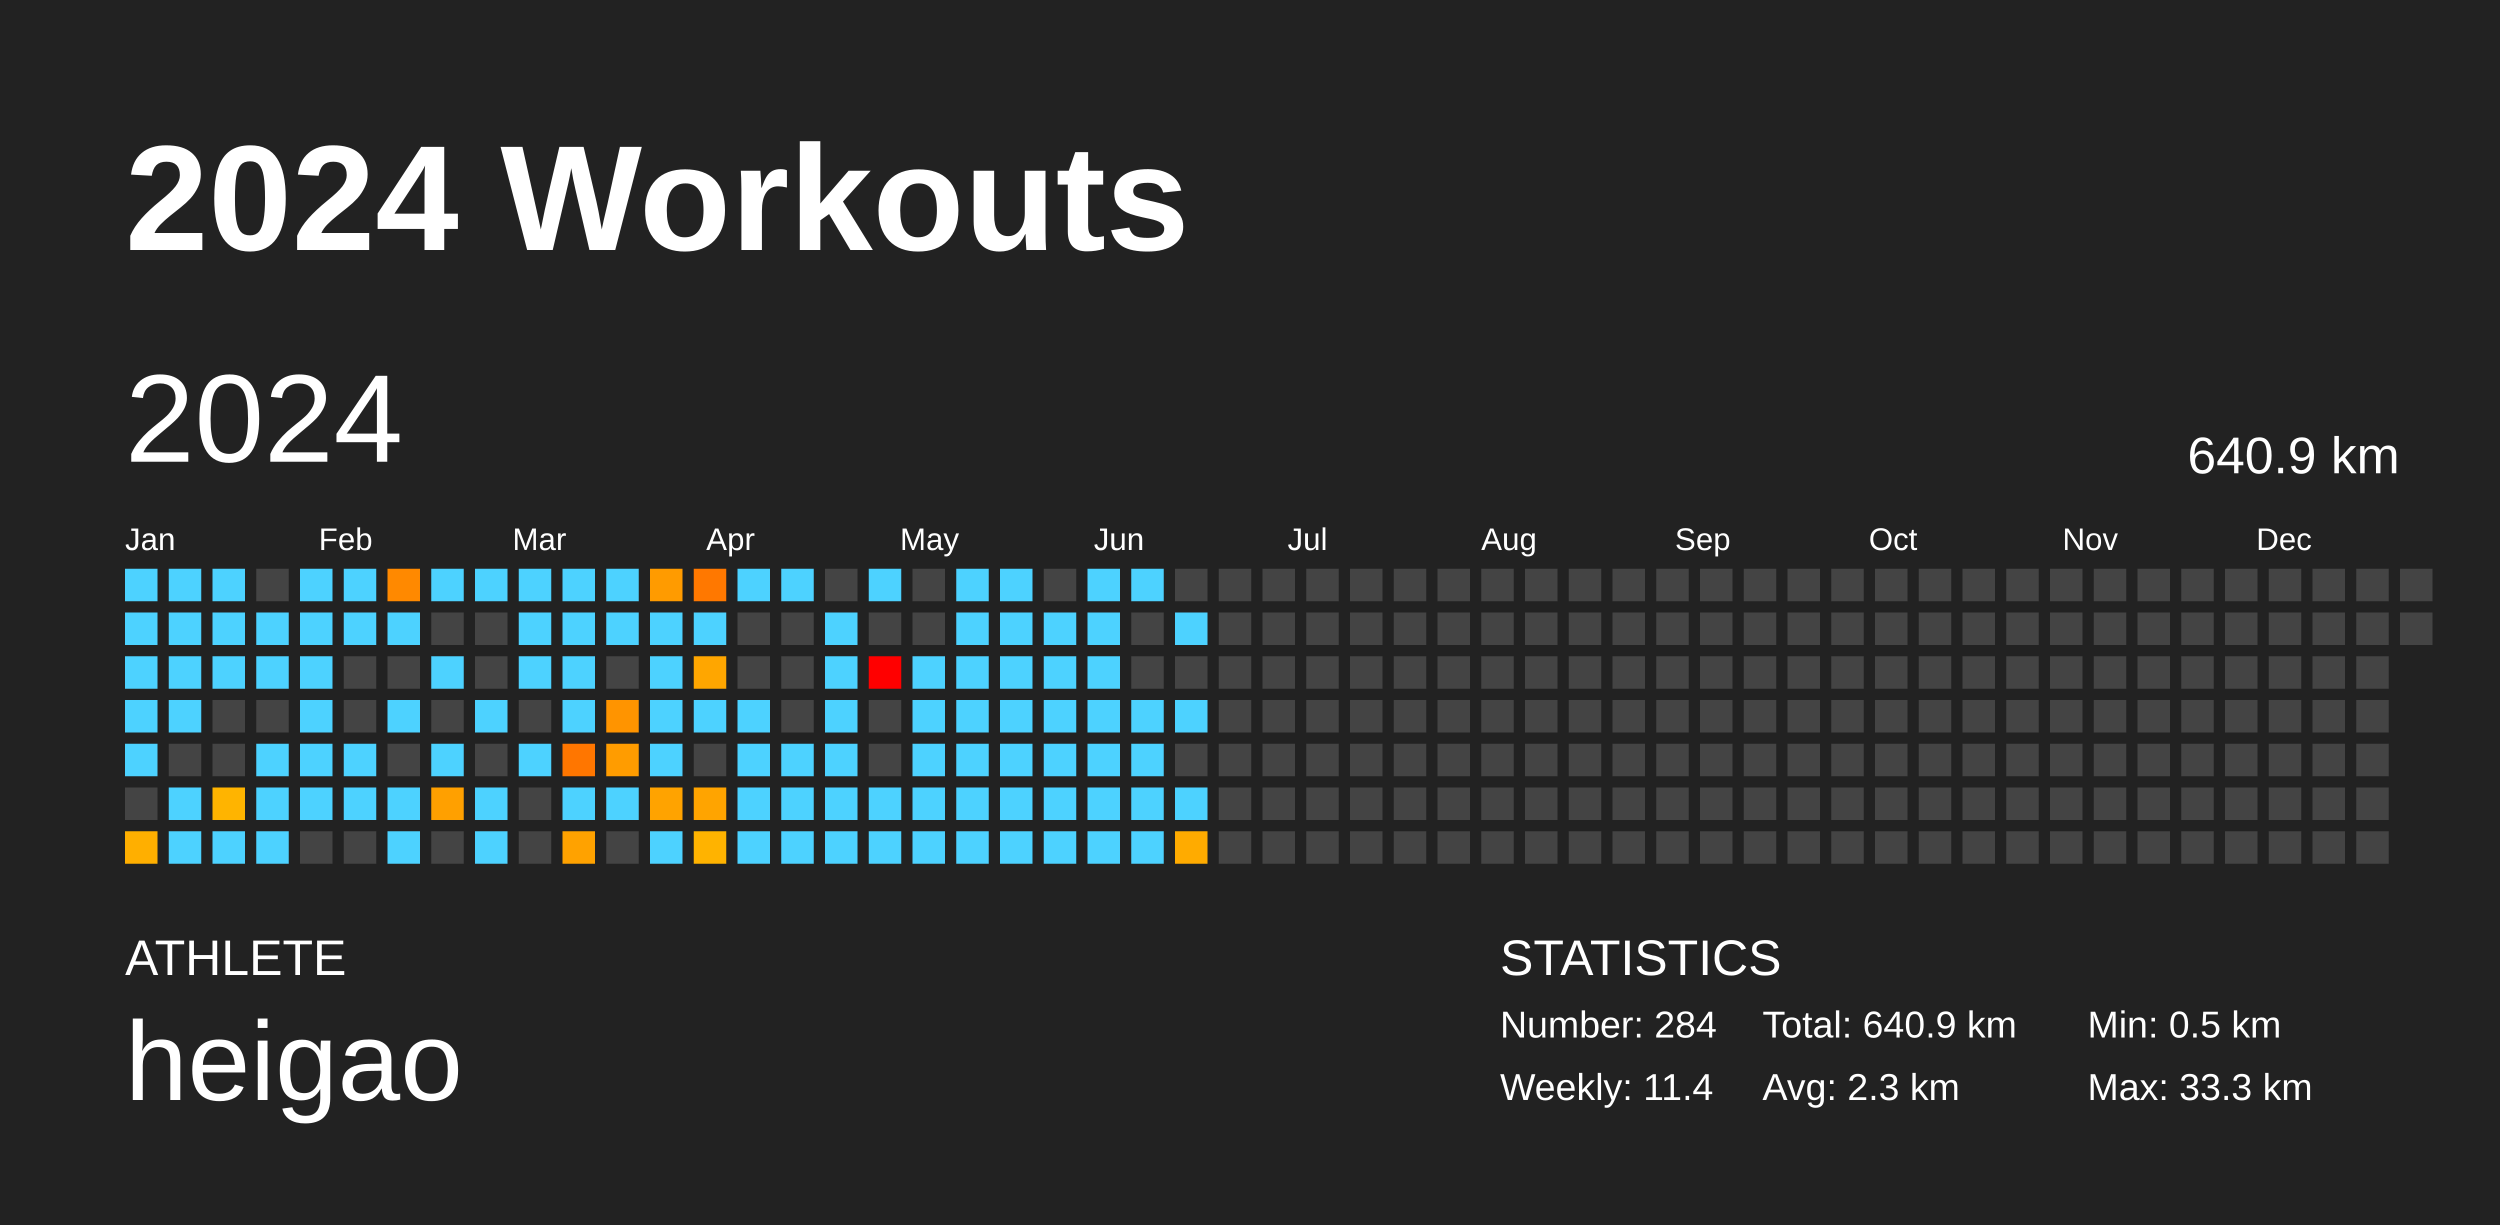
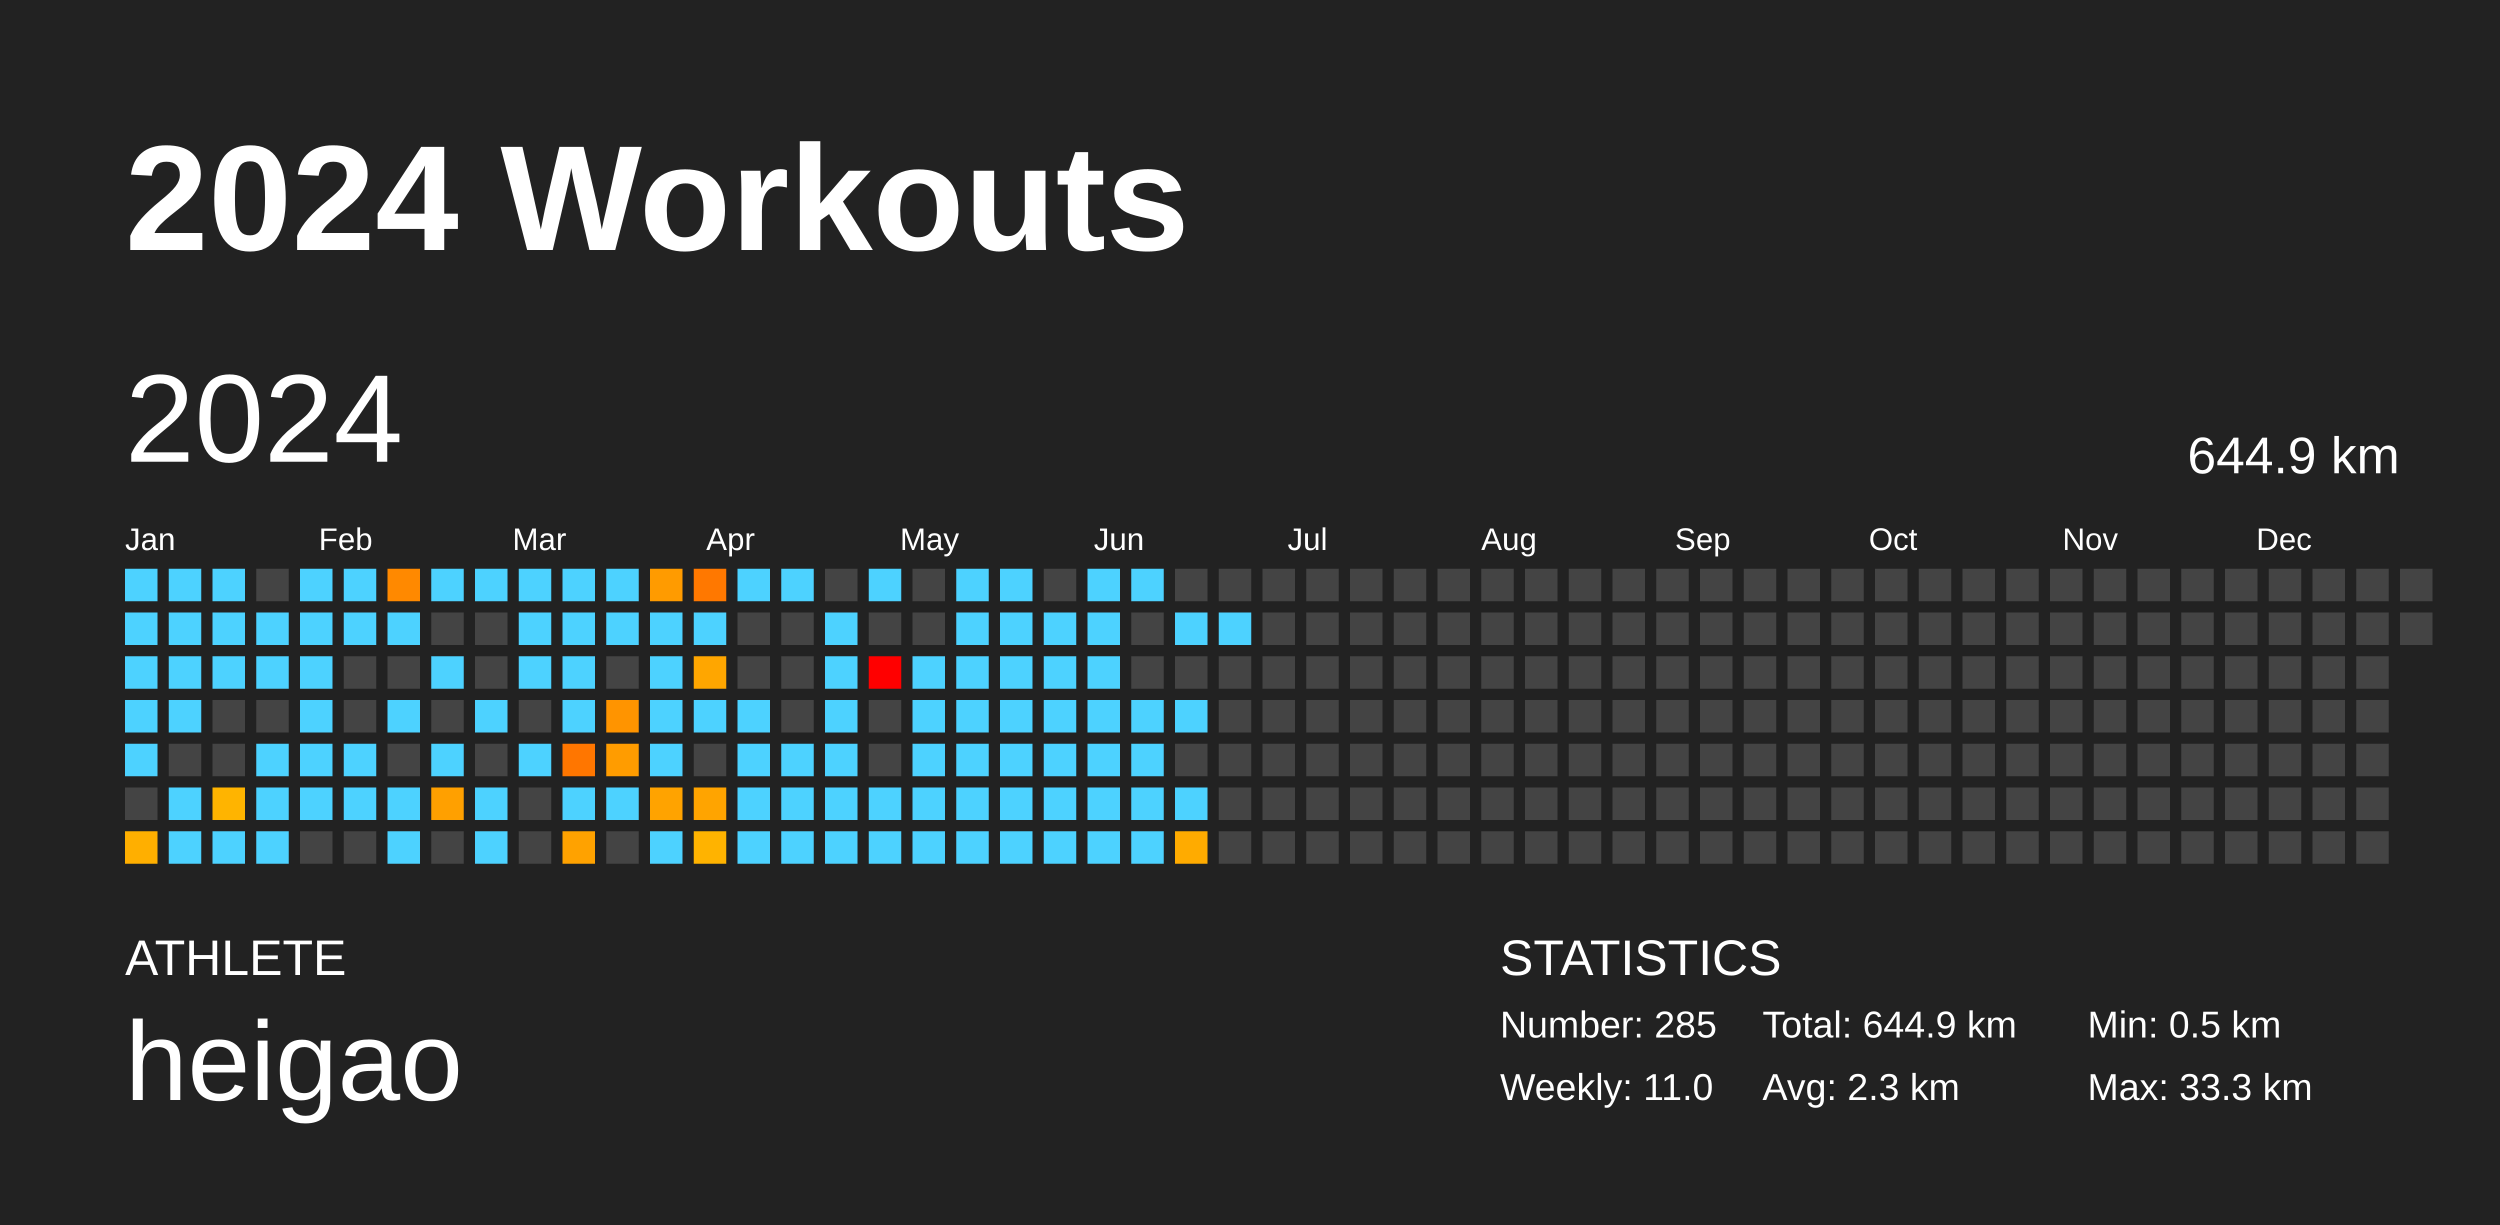
<svg xmlns="http://www.w3.org/2000/svg" baseProfile="full" height="98mm" version="1.1" viewBox="0,0,200,98" width="200mm">
  <defs />
  <rect fill="#222222" height="98" width="200" x="0" y="0" />
  <text fill="#FFFFFF" style="font-size:12px; font-family:Arial; font-weight:bold;" x="10" y="20">2024 Workouts</text>
  <text fill="#FFFFFF" style="font-size:4px; font-family:Arial" x="10" y="78">ATHLETE</text>
  <text fill="#FFFFFF" style="font-size:9px; font-family:Arial" x="10" y="88">heigao</text>
  <text fill="#FFFFFF" style="font-size:4px; font-family:Arial" x="120" y="78">STATISTICS</text>
-   <text fill="#FFFFFF" style="font-size:3px; font-family:Arial" x="120" y="83">Number: 284</text>
-   <text fill="#FFFFFF" style="font-size:3px; font-family:Arial" x="120" y="88">Weekly: 11.4</text>
-   <text fill="#FFFFFF" style="font-size:3px; font-family:Arial" x="141" y="83">Total: 640.9 km</text>
+   <text fill="#FFFFFF" style="font-size:3px; font-family:Arial" x="120" y="83">Number: 285</text>
+   <text fill="#FFFFFF" style="font-size:3px; font-family:Arial" x="120" y="88">Weekly: 11.0</text>
+   <text fill="#FFFFFF" style="font-size:3px; font-family:Arial" x="141" y="83">Total: 644.9 km</text>
  <text fill="#FFFFFF" style="font-size:3px; font-family:Arial" x="141" y="88">Avg: 2.3 km</text>
  <text fill="#FFFFFF" style="font-size:3px; font-family:Arial" x="167" y="83">Min: 0.5 km</text>
  <text fill="#FFFFFF" style="font-size:3px; font-family:Arial" x="167" y="88">Max: 33.3 km</text>
  <text dominant-baseline="hanging" fill="#FFFFFF" style="font-size:10.0px; font-family:Arial;" x="10" y="30">2024</text>
-   <text dominant-baseline="hanging" fill="#FFFFFF" style="font-size:4.125px; font-family:Arial;" x="175" y="35">640.9 km</text>
+   <text dominant-baseline="hanging" fill="#FFFFFF" style="font-size:4.125px; font-family:Arial;" x="175" y="35">644.9 km</text>
  <text fill="#FFFFFF" style="font-size:2.5px; font-family:Arial" x="10.0" y="44">Jan</text>
  <text fill="#FFFFFF" style="font-size:2.5px; font-family:Arial" x="25.5" y="44">Feb</text>
  <text fill="#FFFFFF" style="font-size:2.5px; font-family:Arial" x="41.0" y="44">Mar</text>
  <text fill="#FFFFFF" style="font-size:2.5px; font-family:Arial" x="56.5" y="44">Apr</text>
  <text fill="#FFFFFF" style="font-size:2.5px; font-family:Arial" x="72.0" y="44">May</text>
  <text fill="#FFFFFF" style="font-size:2.5px; font-family:Arial" x="87.5" y="44">Jun</text>
  <text fill="#FFFFFF" style="font-size:2.5px; font-family:Arial" x="103.0" y="44">Jul</text>
  <text fill="#FFFFFF" style="font-size:2.5px; font-family:Arial" x="118.5" y="44">Aug</text>
  <text fill="#FFFFFF" style="font-size:2.5px; font-family:Arial" x="134.0" y="44">Sep</text>
  <text fill="#FFFFFF" style="font-size:2.5px; font-family:Arial" x="149.5" y="44">Oct</text>
  <text fill="#FFFFFF" style="font-size:2.5px; font-family:Arial" x="165.0" y="44">Nov</text>
  <text fill="#FFFFFF" style="font-size:2.5px; font-family:Arial" x="180.5" y="44">Dec</text>
  <rect fill="#4dd2ff" height="2.6" width="2.6" x="10.0" y="45.5" />
  <rect fill="#4dd2ff" height="2.6" width="2.6" x="10.0" y="49.0" />
  <rect fill="#4dd2ff" height="2.6" width="2.6" x="10.0" y="52.5" />
  <rect fill="#4dd2ff" height="2.6" width="2.6" x="10.0" y="56.0" />
  <rect fill="#4dd2ff" height="2.6" width="2.6" x="10.0" y="59.5" />
  <rect fill="#444444" height="2.6" width="2.6" x="10.0" y="63.0" />
  <rect fill="#ffaf00" height="2.6" width="2.6" x="10.0" y="66.5" />
  <rect fill="#4dd2ff" height="2.6" width="2.6" x="13.5" y="45.5" />
  <rect fill="#4dd2ff" height="2.6" width="2.6" x="13.5" y="49.0" />
  <rect fill="#4dd2ff" height="2.6" width="2.6" x="13.5" y="52.5" />
  <rect fill="#4dd2ff" height="2.6" width="2.6" x="13.5" y="56.0" />
  <rect fill="#444444" height="2.6" width="2.6" x="13.5" y="59.5" />
  <rect fill="#4dd2ff" height="2.6" width="2.6" x="13.5" y="63.0" />
  <rect fill="#4dd2ff" height="2.6" width="2.6" x="13.5" y="66.5" />
  <rect fill="#4dd2ff" height="2.6" width="2.6" x="17.0" y="45.5" />
  <rect fill="#4dd2ff" height="2.6" width="2.6" x="17.0" y="49.0" />
  <rect fill="#4dd2ff" height="2.6" width="2.6" x="17.0" y="52.5" />
  <rect fill="#444444" height="2.6" width="2.6" x="17.0" y="56.0" />
  <rect fill="#444444" height="2.6" width="2.6" x="17.0" y="59.5" />
  <rect fill="#ffb400" height="2.6" width="2.6" x="17.0" y="63.0" />
  <rect fill="#4dd2ff" height="2.6" width="2.6" x="17.0" y="66.5" />
  <rect fill="#444444" height="2.6" width="2.6" x="20.5" y="45.5" />
  <rect fill="#4dd2ff" height="2.6" width="2.6" x="20.5" y="49.0" />
  <rect fill="#4dd2ff" height="2.6" width="2.6" x="20.5" y="52.5" />
  <rect fill="#444444" height="2.6" width="2.6" x="20.5" y="56.0" />
  <rect fill="#4dd2ff" height="2.6" width="2.6" x="20.5" y="59.5" />
  <rect fill="#4dd2ff" height="2.6" width="2.6" x="20.5" y="63.0" />
  <rect fill="#4dd2ff" height="2.6" width="2.6" x="20.5" y="66.5" />
  <rect fill="#4dd2ff" height="2.6" width="2.6" x="24.0" y="45.5" />
  <rect fill="#4dd2ff" height="2.6" width="2.6" x="24.0" y="49.0" />
  <rect fill="#4dd2ff" height="2.6" width="2.6" x="24.0" y="52.5" />
  <rect fill="#4dd2ff" height="2.6" width="2.6" x="24.0" y="56.0" />
  <rect fill="#4dd2ff" height="2.6" width="2.6" x="24.0" y="59.5" />
  <rect fill="#4dd2ff" height="2.6" width="2.6" x="24.0" y="63.0" />
  <rect fill="#444444" height="2.6" width="2.6" x="24.0" y="66.5" />
  <rect fill="#4dd2ff" height="2.6" width="2.6" x="27.5" y="45.5" />
  <rect fill="#4dd2ff" height="2.6" width="2.6" x="27.5" y="49.0" />
  <rect fill="#444444" height="2.6" width="2.6" x="27.5" y="52.5" />
  <rect fill="#444444" height="2.6" width="2.6" x="27.5" y="56.0" />
  <rect fill="#4dd2ff" height="2.6" width="2.6" x="27.5" y="59.5" />
  <rect fill="#4dd2ff" height="2.6" width="2.6" x="27.5" y="63.0" />
  <rect fill="#444444" height="2.6" width="2.6" x="27.5" y="66.5" />
  <rect fill="#ff8900" height="2.6" width="2.6" x="31.0" y="45.5" />
  <rect fill="#4dd2ff" height="2.6" width="2.6" x="31.0" y="49.0" />
  <rect fill="#444444" height="2.6" width="2.6" x="31.0" y="52.5" />
  <rect fill="#4dd2ff" height="2.6" width="2.6" x="31.0" y="56.0" />
  <rect fill="#444444" height="2.6" width="2.6" x="31.0" y="59.5" />
  <rect fill="#4dd2ff" height="2.6" width="2.6" x="31.0" y="63.0" />
  <rect fill="#4dd2ff" height="2.6" width="2.6" x="31.0" y="66.5" />
  <rect fill="#4dd2ff" height="2.6" width="2.6" x="34.5" y="45.5" />
  <rect fill="#444444" height="2.6" width="2.6" x="34.5" y="49.0" />
  <rect fill="#4dd2ff" height="2.6" width="2.6" x="34.5" y="52.5" />
  <rect fill="#444444" height="2.6" width="2.6" x="34.5" y="56.0" />
  <rect fill="#4dd2ff" height="2.6" width="2.6" x="34.5" y="59.5" />
  <rect fill="#ffa000" height="2.6" width="2.6" x="34.5" y="63.0" />
  <rect fill="#444444" height="2.6" width="2.6" x="34.5" y="66.5" />
  <rect fill="#4dd2ff" height="2.6" width="2.6" x="38.0" y="45.5" />
  <rect fill="#444444" height="2.6" width="2.6" x="38.0" y="49.0" />
  <rect fill="#444444" height="2.6" width="2.6" x="38.0" y="52.5" />
  <rect fill="#4dd2ff" height="2.6" width="2.6" x="38.0" y="56.0" />
  <rect fill="#444444" height="2.6" width="2.6" x="38.0" y="59.5" />
  <rect fill="#4dd2ff" height="2.6" width="2.6" x="38.0" y="63.0" />
  <rect fill="#4dd2ff" height="2.6" width="2.6" x="38.0" y="66.5" />
  <rect fill="#4dd2ff" height="2.6" width="2.6" x="41.5" y="45.5" />
  <rect fill="#4dd2ff" height="2.6" width="2.6" x="41.5" y="49.0" />
  <rect fill="#4dd2ff" height="2.6" width="2.6" x="41.5" y="52.5" />
  <rect fill="#444444" height="2.6" width="2.6" x="41.5" y="56.0" />
  <rect fill="#4dd2ff" height="2.6" width="2.6" x="41.5" y="59.5" />
  <rect fill="#444444" height="2.6" width="2.6" x="41.5" y="63.0" />
  <rect fill="#444444" height="2.6" width="2.6" x="41.5" y="66.5" />
  <rect fill="#4dd2ff" height="2.6" width="2.6" x="45.0" y="45.5" />
  <rect fill="#4dd2ff" height="2.6" width="2.6" x="45.0" y="49.0" />
  <rect fill="#4dd2ff" height="2.6" width="2.6" x="45.0" y="52.5" />
  <rect fill="#4dd2ff" height="2.6" width="2.6" x="45.0" y="56.0" />
  <rect fill="#ff7600" height="2.6" width="2.6" x="45.0" y="59.5" />
  <rect fill="#4dd2ff" height="2.6" width="2.6" x="45.0" y="63.0" />
  <rect fill="#ffa200" height="2.6" width="2.6" x="45.0" y="66.5" />
  <rect fill="#4dd2ff" height="2.6" width="2.6" x="48.5" y="45.5" />
  <rect fill="#4dd2ff" height="2.6" width="2.6" x="48.5" y="49.0" />
  <rect fill="#444444" height="2.6" width="2.6" x="48.5" y="52.5" />
  <rect fill="#ff9400" height="2.6" width="2.6" x="48.5" y="56.0" />
  <rect fill="#ff9c00" height="2.6" width="2.6" x="48.5" y="59.5" />
  <rect fill="#4dd2ff" height="2.6" width="2.6" x="48.5" y="63.0" />
  <rect fill="#444444" height="2.6" width="2.6" x="48.5" y="66.5" />
  <rect fill="#ff9b00" height="2.6" width="2.6" x="52.0" y="45.5" />
  <rect fill="#4dd2ff" height="2.6" width="2.6" x="52.0" y="49.0" />
  <rect fill="#4dd2ff" height="2.6" width="2.6" x="52.0" y="52.5" />
  <rect fill="#4dd2ff" height="2.6" width="2.6" x="52.0" y="56.0" />
  <rect fill="#4dd2ff" height="2.6" width="2.6" x="52.0" y="59.5" />
  <rect fill="#ffa300" height="2.6" width="2.6" x="52.0" y="63.0" />
  <rect fill="#4dd2ff" height="2.6" width="2.6" x="52.0" y="66.5" />
  <rect fill="#ff7800" height="2.6" width="2.6" x="55.5" y="45.5" />
  <rect fill="#4dd2ff" height="2.6" width="2.6" x="55.5" y="49.0" />
  <rect fill="#ffa600" height="2.6" width="2.6" x="55.5" y="52.5" />
  <rect fill="#4dd2ff" height="2.6" width="2.6" x="55.5" y="56.0" />
  <rect fill="#444444" height="2.6" width="2.6" x="55.5" y="59.5" />
  <rect fill="#ffa400" height="2.6" width="2.6" x="55.5" y="63.0" />
  <rect fill="#ffb300" height="2.6" width="2.6" x="55.5" y="66.5" />
  <rect fill="#4dd2ff" height="2.6" width="2.6" x="59.0" y="45.5" />
  <rect fill="#444444" height="2.6" width="2.6" x="59.0" y="49.0" />
  <rect fill="#444444" height="2.6" width="2.6" x="59.0" y="52.5" />
  <rect fill="#4dd2ff" height="2.6" width="2.6" x="59.0" y="56.0" />
  <rect fill="#4dd2ff" height="2.6" width="2.6" x="59.0" y="59.5" />
  <rect fill="#4dd2ff" height="2.6" width="2.6" x="59.0" y="63.0" />
  <rect fill="#4dd2ff" height="2.6" width="2.6" x="59.0" y="66.5" />
  <rect fill="#4dd2ff" height="2.6" width="2.6" x="62.5" y="45.5" />
  <rect fill="#444444" height="2.6" width="2.6" x="62.5" y="49.0" />
  <rect fill="#444444" height="2.6" width="2.6" x="62.5" y="52.5" />
  <rect fill="#444444" height="2.6" width="2.6" x="62.5" y="56.0" />
  <rect fill="#4dd2ff" height="2.6" width="2.6" x="62.5" y="59.5" />
  <rect fill="#4dd2ff" height="2.6" width="2.6" x="62.5" y="63.0" />
  <rect fill="#4dd2ff" height="2.6" width="2.6" x="62.5" y="66.5" />
  <rect fill="#444444" height="2.6" width="2.6" x="66.0" y="45.5" />
  <rect fill="#4dd2ff" height="2.6" width="2.6" x="66.0" y="49.0" />
  <rect fill="#4dd2ff" height="2.6" width="2.6" x="66.0" y="52.5" />
  <rect fill="#4dd2ff" height="2.6" width="2.6" x="66.0" y="56.0" />
  <rect fill="#4dd2ff" height="2.6" width="2.6" x="66.0" y="59.5" />
  <rect fill="#4dd2ff" height="2.6" width="2.6" x="66.0" y="63.0" />
  <rect fill="#4dd2ff" height="2.6" width="2.6" x="66.0" y="66.5" />
  <rect fill="#4dd2ff" height="2.6" width="2.6" x="69.5" y="45.5" />
  <rect fill="#444444" height="2.6" width="2.6" x="69.5" y="49.0" />
  <rect fill="red" height="2.6" width="2.6" x="69.5" y="52.5" />
  <rect fill="#444444" height="2.6" width="2.6" x="69.5" y="56.0" />
  <rect fill="#444444" height="2.6" width="2.6" x="69.5" y="59.5" />
  <rect fill="#4dd2ff" height="2.6" width="2.6" x="69.5" y="63.0" />
  <rect fill="#4dd2ff" height="2.6" width="2.6" x="69.5" y="66.5" />
  <rect fill="#444444" height="2.6" width="2.6" x="73.0" y="45.5" />
  <rect fill="#444444" height="2.6" width="2.6" x="73.0" y="49.0" />
  <rect fill="#4dd2ff" height="2.6" width="2.6" x="73.0" y="52.5" />
  <rect fill="#4dd2ff" height="2.6" width="2.6" x="73.0" y="56.0" />
  <rect fill="#4dd2ff" height="2.6" width="2.6" x="73.0" y="59.5" />
  <rect fill="#4dd2ff" height="2.6" width="2.6" x="73.0" y="63.0" />
  <rect fill="#4dd2ff" height="2.6" width="2.6" x="73.0" y="66.5" />
  <rect fill="#4dd2ff" height="2.6" width="2.6" x="76.5" y="45.5" />
  <rect fill="#4dd2ff" height="2.6" width="2.6" x="76.5" y="49.0" />
  <rect fill="#4dd2ff" height="2.6" width="2.6" x="76.5" y="52.5" />
  <rect fill="#4dd2ff" height="2.6" width="2.6" x="76.5" y="56.0" />
  <rect fill="#4dd2ff" height="2.6" width="2.6" x="76.5" y="59.5" />
  <rect fill="#4dd2ff" height="2.6" width="2.6" x="76.5" y="63.0" />
  <rect fill="#4dd2ff" height="2.6" width="2.6" x="76.5" y="66.5" />
  <rect fill="#4dd2ff" height="2.6" width="2.6" x="80.0" y="45.5" />
  <rect fill="#4dd2ff" height="2.6" width="2.6" x="80.0" y="49.0" />
  <rect fill="#4dd2ff" height="2.6" width="2.6" x="80.0" y="52.5" />
  <rect fill="#4dd2ff" height="2.6" width="2.6" x="80.0" y="56.0" />
  <rect fill="#4dd2ff" height="2.6" width="2.6" x="80.0" y="59.5" />
  <rect fill="#4dd2ff" height="2.6" width="2.6" x="80.0" y="63.0" />
  <rect fill="#4dd2ff" height="2.6" width="2.6" x="80.0" y="66.5" />
  <rect fill="#444444" height="2.6" width="2.6" x="83.5" y="45.5" />
  <rect fill="#4dd2ff" height="2.6" width="2.6" x="83.5" y="49.0" />
  <rect fill="#4dd2ff" height="2.6" width="2.6" x="83.5" y="52.5" />
  <rect fill="#4dd2ff" height="2.6" width="2.6" x="83.5" y="56.0" />
  <rect fill="#4dd2ff" height="2.6" width="2.6" x="83.5" y="59.5" />
  <rect fill="#4dd2ff" height="2.6" width="2.6" x="83.5" y="63.0" />
  <rect fill="#4dd2ff" height="2.6" width="2.6" x="83.5" y="66.5" />
  <rect fill="#4dd2ff" height="2.6" width="2.6" x="87.0" y="45.5" />
  <rect fill="#4dd2ff" height="2.6" width="2.6" x="87.0" y="49.0" />
  <rect fill="#4dd2ff" height="2.6" width="2.6" x="87.0" y="52.5" />
  <rect fill="#4dd2ff" height="2.6" width="2.6" x="87.0" y="56.0" />
  <rect fill="#4dd2ff" height="2.6" width="2.6" x="87.0" y="59.5" />
  <rect fill="#4dd2ff" height="2.6" width="2.6" x="87.0" y="63.0" />
  <rect fill="#4dd2ff" height="2.6" width="2.6" x="87.0" y="66.5" />
  <rect fill="#4dd2ff" height="2.6" width="2.6" x="90.5" y="45.5" />
  <rect fill="#444444" height="2.6" width="2.6" x="90.5" y="49.0" />
  <rect fill="#444444" height="2.6" width="2.6" x="90.5" y="52.5" />
  <rect fill="#4dd2ff" height="2.6" width="2.6" x="90.5" y="56.0" />
  <rect fill="#4dd2ff" height="2.6" width="2.6" x="90.5" y="59.5" />
  <rect fill="#4dd2ff" height="2.6" width="2.6" x="90.5" y="63.0" />
  <rect fill="#4dd2ff" height="2.6" width="2.6" x="90.5" y="66.5" />
  <rect fill="#444444" height="2.6" width="2.6" x="94.0" y="45.5" />
  <rect fill="#4dd2ff" height="2.6" width="2.6" x="94.0" y="49.0" />
  <rect fill="#444444" height="2.6" width="2.6" x="94.0" y="52.5" />
  <rect fill="#4dd2ff" height="2.6" width="2.6" x="94.0" y="56.0" />
  <rect fill="#444444" height="2.6" width="2.6" x="94.0" y="59.5" />
  <rect fill="#4dd2ff" height="2.6" width="2.6" x="94.0" y="63.0" />
  <rect fill="#ffab00" height="2.6" width="2.6" x="94.0" y="66.5" />
  <rect fill="#444444" height="2.6" width="2.6" x="97.5" y="45.5" />
-   <rect fill="#444444" height="2.6" width="2.6" x="97.5" y="49.0" />
+   <rect fill="#4dd2ff" height="2.6" width="2.6" x="97.5" y="49.0" />
  <rect fill="#444444" height="2.6" width="2.6" x="97.5" y="52.5" />
  <rect fill="#444444" height="2.6" width="2.6" x="97.5" y="56.0" />
  <rect fill="#444444" height="2.6" width="2.6" x="97.5" y="59.5" />
  <rect fill="#444444" height="2.6" width="2.6" x="97.5" y="63.0" />
  <rect fill="#444444" height="2.6" width="2.6" x="97.5" y="66.5" />
  <rect fill="#444444" height="2.6" width="2.6" x="101.0" y="45.5" />
  <rect fill="#444444" height="2.6" width="2.6" x="101.0" y="49.0" />
  <rect fill="#444444" height="2.6" width="2.6" x="101.0" y="52.5" />
  <rect fill="#444444" height="2.6" width="2.6" x="101.0" y="56.0" />
  <rect fill="#444444" height="2.6" width="2.6" x="101.0" y="59.5" />
  <rect fill="#444444" height="2.6" width="2.6" x="101.0" y="63.0" />
  <rect fill="#444444" height="2.6" width="2.6" x="101.0" y="66.5" />
  <rect fill="#444444" height="2.6" width="2.6" x="104.5" y="45.5" />
  <rect fill="#444444" height="2.6" width="2.6" x="104.5" y="49.0" />
  <rect fill="#444444" height="2.6" width="2.6" x="104.5" y="52.5" />
  <rect fill="#444444" height="2.6" width="2.6" x="104.5" y="56.0" />
  <rect fill="#444444" height="2.6" width="2.6" x="104.5" y="59.5" />
  <rect fill="#444444" height="2.6" width="2.6" x="104.5" y="63.0" />
  <rect fill="#444444" height="2.6" width="2.6" x="104.5" y="66.5" />
  <rect fill="#444444" height="2.6" width="2.6" x="108.0" y="45.5" />
  <rect fill="#444444" height="2.6" width="2.6" x="108.0" y="49.0" />
  <rect fill="#444444" height="2.6" width="2.6" x="108.0" y="52.5" />
  <rect fill="#444444" height="2.6" width="2.6" x="108.0" y="56.0" />
  <rect fill="#444444" height="2.6" width="2.6" x="108.0" y="59.5" />
  <rect fill="#444444" height="2.6" width="2.6" x="108.0" y="63.0" />
  <rect fill="#444444" height="2.6" width="2.6" x="108.0" y="66.5" />
  <rect fill="#444444" height="2.6" width="2.6" x="111.5" y="45.5" />
  <rect fill="#444444" height="2.6" width="2.6" x="111.5" y="49.0" />
  <rect fill="#444444" height="2.6" width="2.6" x="111.5" y="52.5" />
  <rect fill="#444444" height="2.6" width="2.6" x="111.5" y="56.0" />
  <rect fill="#444444" height="2.6" width="2.6" x="111.5" y="59.5" />
  <rect fill="#444444" height="2.6" width="2.6" x="111.5" y="63.0" />
  <rect fill="#444444" height="2.6" width="2.6" x="111.5" y="66.5" />
  <rect fill="#444444" height="2.6" width="2.6" x="115.0" y="45.5" />
  <rect fill="#444444" height="2.6" width="2.6" x="115.0" y="49.0" />
  <rect fill="#444444" height="2.6" width="2.6" x="115.0" y="52.5" />
  <rect fill="#444444" height="2.6" width="2.6" x="115.0" y="56.0" />
  <rect fill="#444444" height="2.6" width="2.6" x="115.0" y="59.5" />
  <rect fill="#444444" height="2.6" width="2.6" x="115.0" y="63.0" />
  <rect fill="#444444" height="2.6" width="2.6" x="115.0" y="66.5" />
  <rect fill="#444444" height="2.6" width="2.6" x="118.5" y="45.5" />
  <rect fill="#444444" height="2.6" width="2.6" x="118.5" y="49.0" />
  <rect fill="#444444" height="2.6" width="2.6" x="118.5" y="52.5" />
  <rect fill="#444444" height="2.6" width="2.6" x="118.5" y="56.0" />
  <rect fill="#444444" height="2.6" width="2.6" x="118.5" y="59.5" />
  <rect fill="#444444" height="2.6" width="2.6" x="118.5" y="63.0" />
  <rect fill="#444444" height="2.6" width="2.6" x="118.5" y="66.5" />
  <rect fill="#444444" height="2.6" width="2.6" x="122.0" y="45.5" />
  <rect fill="#444444" height="2.6" width="2.6" x="122.0" y="49.0" />
  <rect fill="#444444" height="2.6" width="2.6" x="122.0" y="52.5" />
  <rect fill="#444444" height="2.6" width="2.6" x="122.0" y="56.0" />
  <rect fill="#444444" height="2.6" width="2.6" x="122.0" y="59.5" />
  <rect fill="#444444" height="2.6" width="2.6" x="122.0" y="63.0" />
  <rect fill="#444444" height="2.6" width="2.6" x="122.0" y="66.5" />
  <rect fill="#444444" height="2.6" width="2.6" x="125.5" y="45.5" />
  <rect fill="#444444" height="2.6" width="2.6" x="125.5" y="49.0" />
  <rect fill="#444444" height="2.6" width="2.6" x="125.5" y="52.5" />
  <rect fill="#444444" height="2.6" width="2.6" x="125.5" y="56.0" />
  <rect fill="#444444" height="2.6" width="2.6" x="125.5" y="59.5" />
  <rect fill="#444444" height="2.6" width="2.6" x="125.5" y="63.0" />
  <rect fill="#444444" height="2.6" width="2.6" x="125.5" y="66.5" />
  <rect fill="#444444" height="2.6" width="2.6" x="129.0" y="45.5" />
  <rect fill="#444444" height="2.6" width="2.6" x="129.0" y="49.0" />
  <rect fill="#444444" height="2.6" width="2.6" x="129.0" y="52.5" />
  <rect fill="#444444" height="2.6" width="2.6" x="129.0" y="56.0" />
  <rect fill="#444444" height="2.6" width="2.6" x="129.0" y="59.5" />
  <rect fill="#444444" height="2.6" width="2.6" x="129.0" y="63.0" />
  <rect fill="#444444" height="2.6" width="2.6" x="129.0" y="66.5" />
  <rect fill="#444444" height="2.6" width="2.6" x="132.5" y="45.5" />
  <rect fill="#444444" height="2.6" width="2.6" x="132.5" y="49.0" />
  <rect fill="#444444" height="2.6" width="2.6" x="132.5" y="52.5" />
  <rect fill="#444444" height="2.6" width="2.6" x="132.5" y="56.0" />
  <rect fill="#444444" height="2.6" width="2.6" x="132.5" y="59.5" />
  <rect fill="#444444" height="2.6" width="2.6" x="132.5" y="63.0" />
  <rect fill="#444444" height="2.6" width="2.6" x="132.5" y="66.5" />
  <rect fill="#444444" height="2.6" width="2.6" x="136.0" y="45.5" />
  <rect fill="#444444" height="2.6" width="2.6" x="136.0" y="49.0" />
  <rect fill="#444444" height="2.6" width="2.6" x="136.0" y="52.5" />
  <rect fill="#444444" height="2.6" width="2.6" x="136.0" y="56.0" />
  <rect fill="#444444" height="2.6" width="2.6" x="136.0" y="59.5" />
  <rect fill="#444444" height="2.6" width="2.6" x="136.0" y="63.0" />
  <rect fill="#444444" height="2.6" width="2.6" x="136.0" y="66.5" />
  <rect fill="#444444" height="2.6" width="2.6" x="139.5" y="45.5" />
  <rect fill="#444444" height="2.6" width="2.6" x="139.5" y="49.0" />
  <rect fill="#444444" height="2.6" width="2.6" x="139.5" y="52.5" />
  <rect fill="#444444" height="2.6" width="2.6" x="139.5" y="56.0" />
  <rect fill="#444444" height="2.6" width="2.6" x="139.5" y="59.5" />
  <rect fill="#444444" height="2.6" width="2.6" x="139.5" y="63.0" />
  <rect fill="#444444" height="2.6" width="2.6" x="139.5" y="66.5" />
  <rect fill="#444444" height="2.6" width="2.6" x="143.0" y="45.5" />
  <rect fill="#444444" height="2.6" width="2.6" x="143.0" y="49.0" />
  <rect fill="#444444" height="2.6" width="2.6" x="143.0" y="52.5" />
  <rect fill="#444444" height="2.6" width="2.6" x="143.0" y="56.0" />
  <rect fill="#444444" height="2.6" width="2.6" x="143.0" y="59.5" />
  <rect fill="#444444" height="2.6" width="2.6" x="143.0" y="63.0" />
  <rect fill="#444444" height="2.6" width="2.6" x="143.0" y="66.5" />
  <rect fill="#444444" height="2.6" width="2.6" x="146.5" y="45.5" />
  <rect fill="#444444" height="2.6" width="2.6" x="146.5" y="49.0" />
  <rect fill="#444444" height="2.6" width="2.6" x="146.5" y="52.5" />
  <rect fill="#444444" height="2.6" width="2.6" x="146.5" y="56.0" />
  <rect fill="#444444" height="2.6" width="2.6" x="146.5" y="59.5" />
  <rect fill="#444444" height="2.6" width="2.6" x="146.5" y="63.0" />
  <rect fill="#444444" height="2.6" width="2.6" x="146.5" y="66.5" />
  <rect fill="#444444" height="2.6" width="2.6" x="150.0" y="45.5" />
  <rect fill="#444444" height="2.6" width="2.6" x="150.0" y="49.0" />
  <rect fill="#444444" height="2.6" width="2.6" x="150.0" y="52.5" />
  <rect fill="#444444" height="2.6" width="2.6" x="150.0" y="56.0" />
  <rect fill="#444444" height="2.6" width="2.6" x="150.0" y="59.5" />
  <rect fill="#444444" height="2.6" width="2.6" x="150.0" y="63.0" />
  <rect fill="#444444" height="2.6" width="2.6" x="150.0" y="66.5" />
  <rect fill="#444444" height="2.6" width="2.6" x="153.5" y="45.5" />
  <rect fill="#444444" height="2.6" width="2.6" x="153.5" y="49.0" />
  <rect fill="#444444" height="2.6" width="2.6" x="153.5" y="52.5" />
  <rect fill="#444444" height="2.6" width="2.6" x="153.5" y="56.0" />
  <rect fill="#444444" height="2.6" width="2.6" x="153.5" y="59.5" />
  <rect fill="#444444" height="2.6" width="2.6" x="153.5" y="63.0" />
  <rect fill="#444444" height="2.6" width="2.6" x="153.5" y="66.5" />
  <rect fill="#444444" height="2.6" width="2.6" x="157.0" y="45.5" />
  <rect fill="#444444" height="2.6" width="2.6" x="157.0" y="49.0" />
  <rect fill="#444444" height="2.6" width="2.6" x="157.0" y="52.5" />
  <rect fill="#444444" height="2.6" width="2.6" x="157.0" y="56.0" />
  <rect fill="#444444" height="2.6" width="2.6" x="157.0" y="59.5" />
  <rect fill="#444444" height="2.6" width="2.6" x="157.0" y="63.0" />
  <rect fill="#444444" height="2.6" width="2.6" x="157.0" y="66.5" />
  <rect fill="#444444" height="2.6" width="2.6" x="160.5" y="45.5" />
  <rect fill="#444444" height="2.6" width="2.6" x="160.5" y="49.0" />
  <rect fill="#444444" height="2.6" width="2.6" x="160.5" y="52.5" />
  <rect fill="#444444" height="2.6" width="2.6" x="160.5" y="56.0" />
  <rect fill="#444444" height="2.6" width="2.6" x="160.5" y="59.5" />
  <rect fill="#444444" height="2.6" width="2.6" x="160.5" y="63.0" />
  <rect fill="#444444" height="2.6" width="2.6" x="160.5" y="66.5" />
  <rect fill="#444444" height="2.6" width="2.6" x="164.0" y="45.5" />
  <rect fill="#444444" height="2.6" width="2.6" x="164.0" y="49.0" />
  <rect fill="#444444" height="2.6" width="2.6" x="164.0" y="52.5" />
  <rect fill="#444444" height="2.6" width="2.6" x="164.0" y="56.0" />
  <rect fill="#444444" height="2.6" width="2.6" x="164.0" y="59.5" />
  <rect fill="#444444" height="2.6" width="2.6" x="164.0" y="63.0" />
  <rect fill="#444444" height="2.6" width="2.6" x="164.0" y="66.5" />
  <rect fill="#444444" height="2.6" width="2.6" x="167.5" y="45.5" />
  <rect fill="#444444" height="2.6" width="2.6" x="167.5" y="49.0" />
  <rect fill="#444444" height="2.6" width="2.6" x="167.5" y="52.5" />
  <rect fill="#444444" height="2.6" width="2.6" x="167.5" y="56.0" />
  <rect fill="#444444" height="2.6" width="2.6" x="167.5" y="59.5" />
  <rect fill="#444444" height="2.6" width="2.6" x="167.5" y="63.0" />
  <rect fill="#444444" height="2.6" width="2.6" x="167.5" y="66.5" />
  <rect fill="#444444" height="2.6" width="2.6" x="171.0" y="45.5" />
  <rect fill="#444444" height="2.6" width="2.6" x="171.0" y="49.0" />
  <rect fill="#444444" height="2.6" width="2.6" x="171.0" y="52.5" />
  <rect fill="#444444" height="2.6" width="2.6" x="171.0" y="56.0" />
  <rect fill="#444444" height="2.6" width="2.6" x="171.0" y="59.5" />
  <rect fill="#444444" height="2.6" width="2.6" x="171.0" y="63.0" />
  <rect fill="#444444" height="2.6" width="2.6" x="171.0" y="66.5" />
  <rect fill="#444444" height="2.6" width="2.6" x="174.5" y="45.5" />
  <rect fill="#444444" height="2.6" width="2.6" x="174.5" y="49.0" />
  <rect fill="#444444" height="2.6" width="2.6" x="174.5" y="52.5" />
  <rect fill="#444444" height="2.6" width="2.6" x="174.5" y="56.0" />
  <rect fill="#444444" height="2.6" width="2.6" x="174.5" y="59.5" />
  <rect fill="#444444" height="2.6" width="2.6" x="174.5" y="63.0" />
  <rect fill="#444444" height="2.6" width="2.6" x="174.5" y="66.5" />
  <rect fill="#444444" height="2.6" width="2.6" x="178.0" y="45.5" />
  <rect fill="#444444" height="2.6" width="2.6" x="178.0" y="49.0" />
  <rect fill="#444444" height="2.6" width="2.6" x="178.0" y="52.5" />
  <rect fill="#444444" height="2.6" width="2.6" x="178.0" y="56.0" />
  <rect fill="#444444" height="2.6" width="2.6" x="178.0" y="59.5" />
  <rect fill="#444444" height="2.6" width="2.6" x="178.0" y="63.0" />
  <rect fill="#444444" height="2.6" width="2.6" x="178.0" y="66.5" />
  <rect fill="#444444" height="2.6" width="2.6" x="181.5" y="45.5" />
  <rect fill="#444444" height="2.6" width="2.6" x="181.5" y="49.0" />
  <rect fill="#444444" height="2.6" width="2.6" x="181.5" y="52.5" />
  <rect fill="#444444" height="2.6" width="2.6" x="181.5" y="56.0" />
  <rect fill="#444444" height="2.6" width="2.6" x="181.5" y="59.5" />
  <rect fill="#444444" height="2.6" width="2.6" x="181.5" y="63.0" />
  <rect fill="#444444" height="2.6" width="2.6" x="181.5" y="66.5" />
  <rect fill="#444444" height="2.6" width="2.6" x="185.0" y="45.5" />
  <rect fill="#444444" height="2.6" width="2.6" x="185.0" y="49.0" />
  <rect fill="#444444" height="2.6" width="2.6" x="185.0" y="52.5" />
  <rect fill="#444444" height="2.6" width="2.6" x="185.0" y="56.0" />
  <rect fill="#444444" height="2.6" width="2.6" x="185.0" y="59.5" />
  <rect fill="#444444" height="2.6" width="2.6" x="185.0" y="63.0" />
  <rect fill="#444444" height="2.6" width="2.6" x="185.0" y="66.5" />
  <rect fill="#444444" height="2.6" width="2.6" x="188.5" y="45.5" />
  <rect fill="#444444" height="2.6" width="2.6" x="188.5" y="49.0" />
  <rect fill="#444444" height="2.6" width="2.6" x="188.5" y="52.5" />
  <rect fill="#444444" height="2.6" width="2.6" x="188.5" y="56.0" />
  <rect fill="#444444" height="2.6" width="2.6" x="188.5" y="59.5" />
  <rect fill="#444444" height="2.6" width="2.6" x="188.5" y="63.0" />
  <rect fill="#444444" height="2.6" width="2.6" x="188.5" y="66.5" />
  <rect fill="#444444" height="2.6" width="2.6" x="192.0" y="45.5" />
  <rect fill="#444444" height="2.6" width="2.6" x="192.0" y="49.0" />
</svg>
